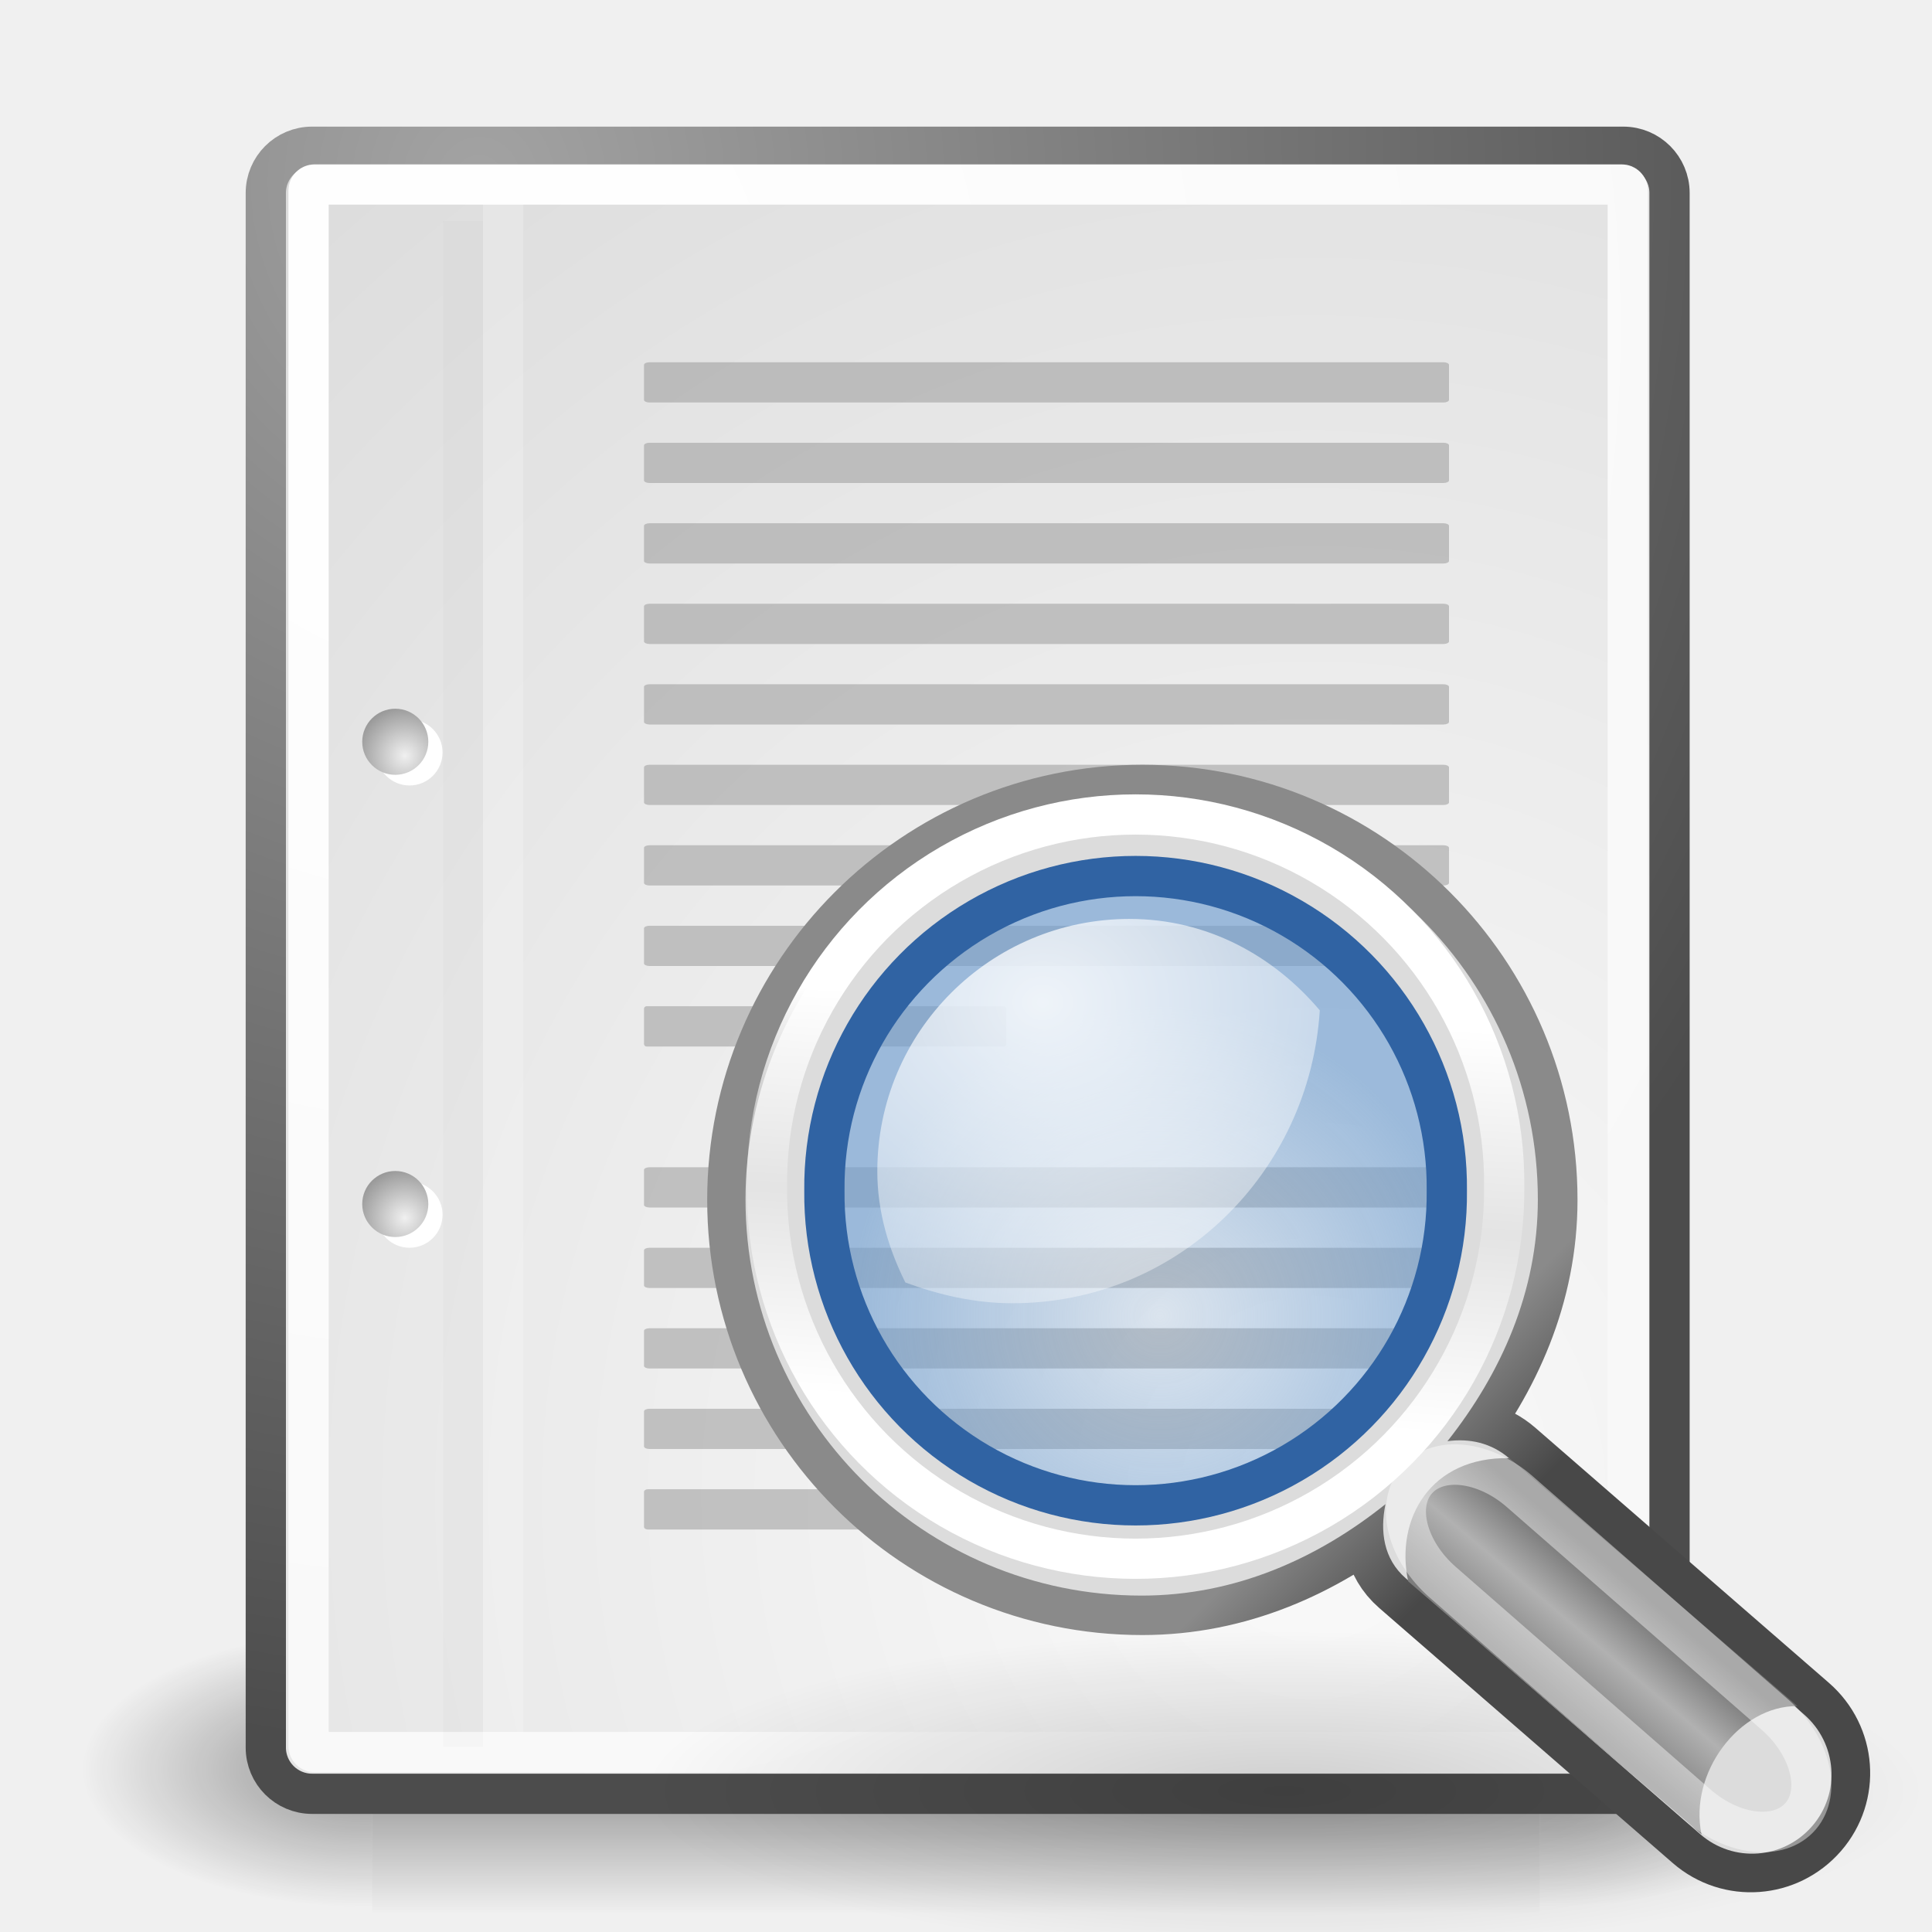
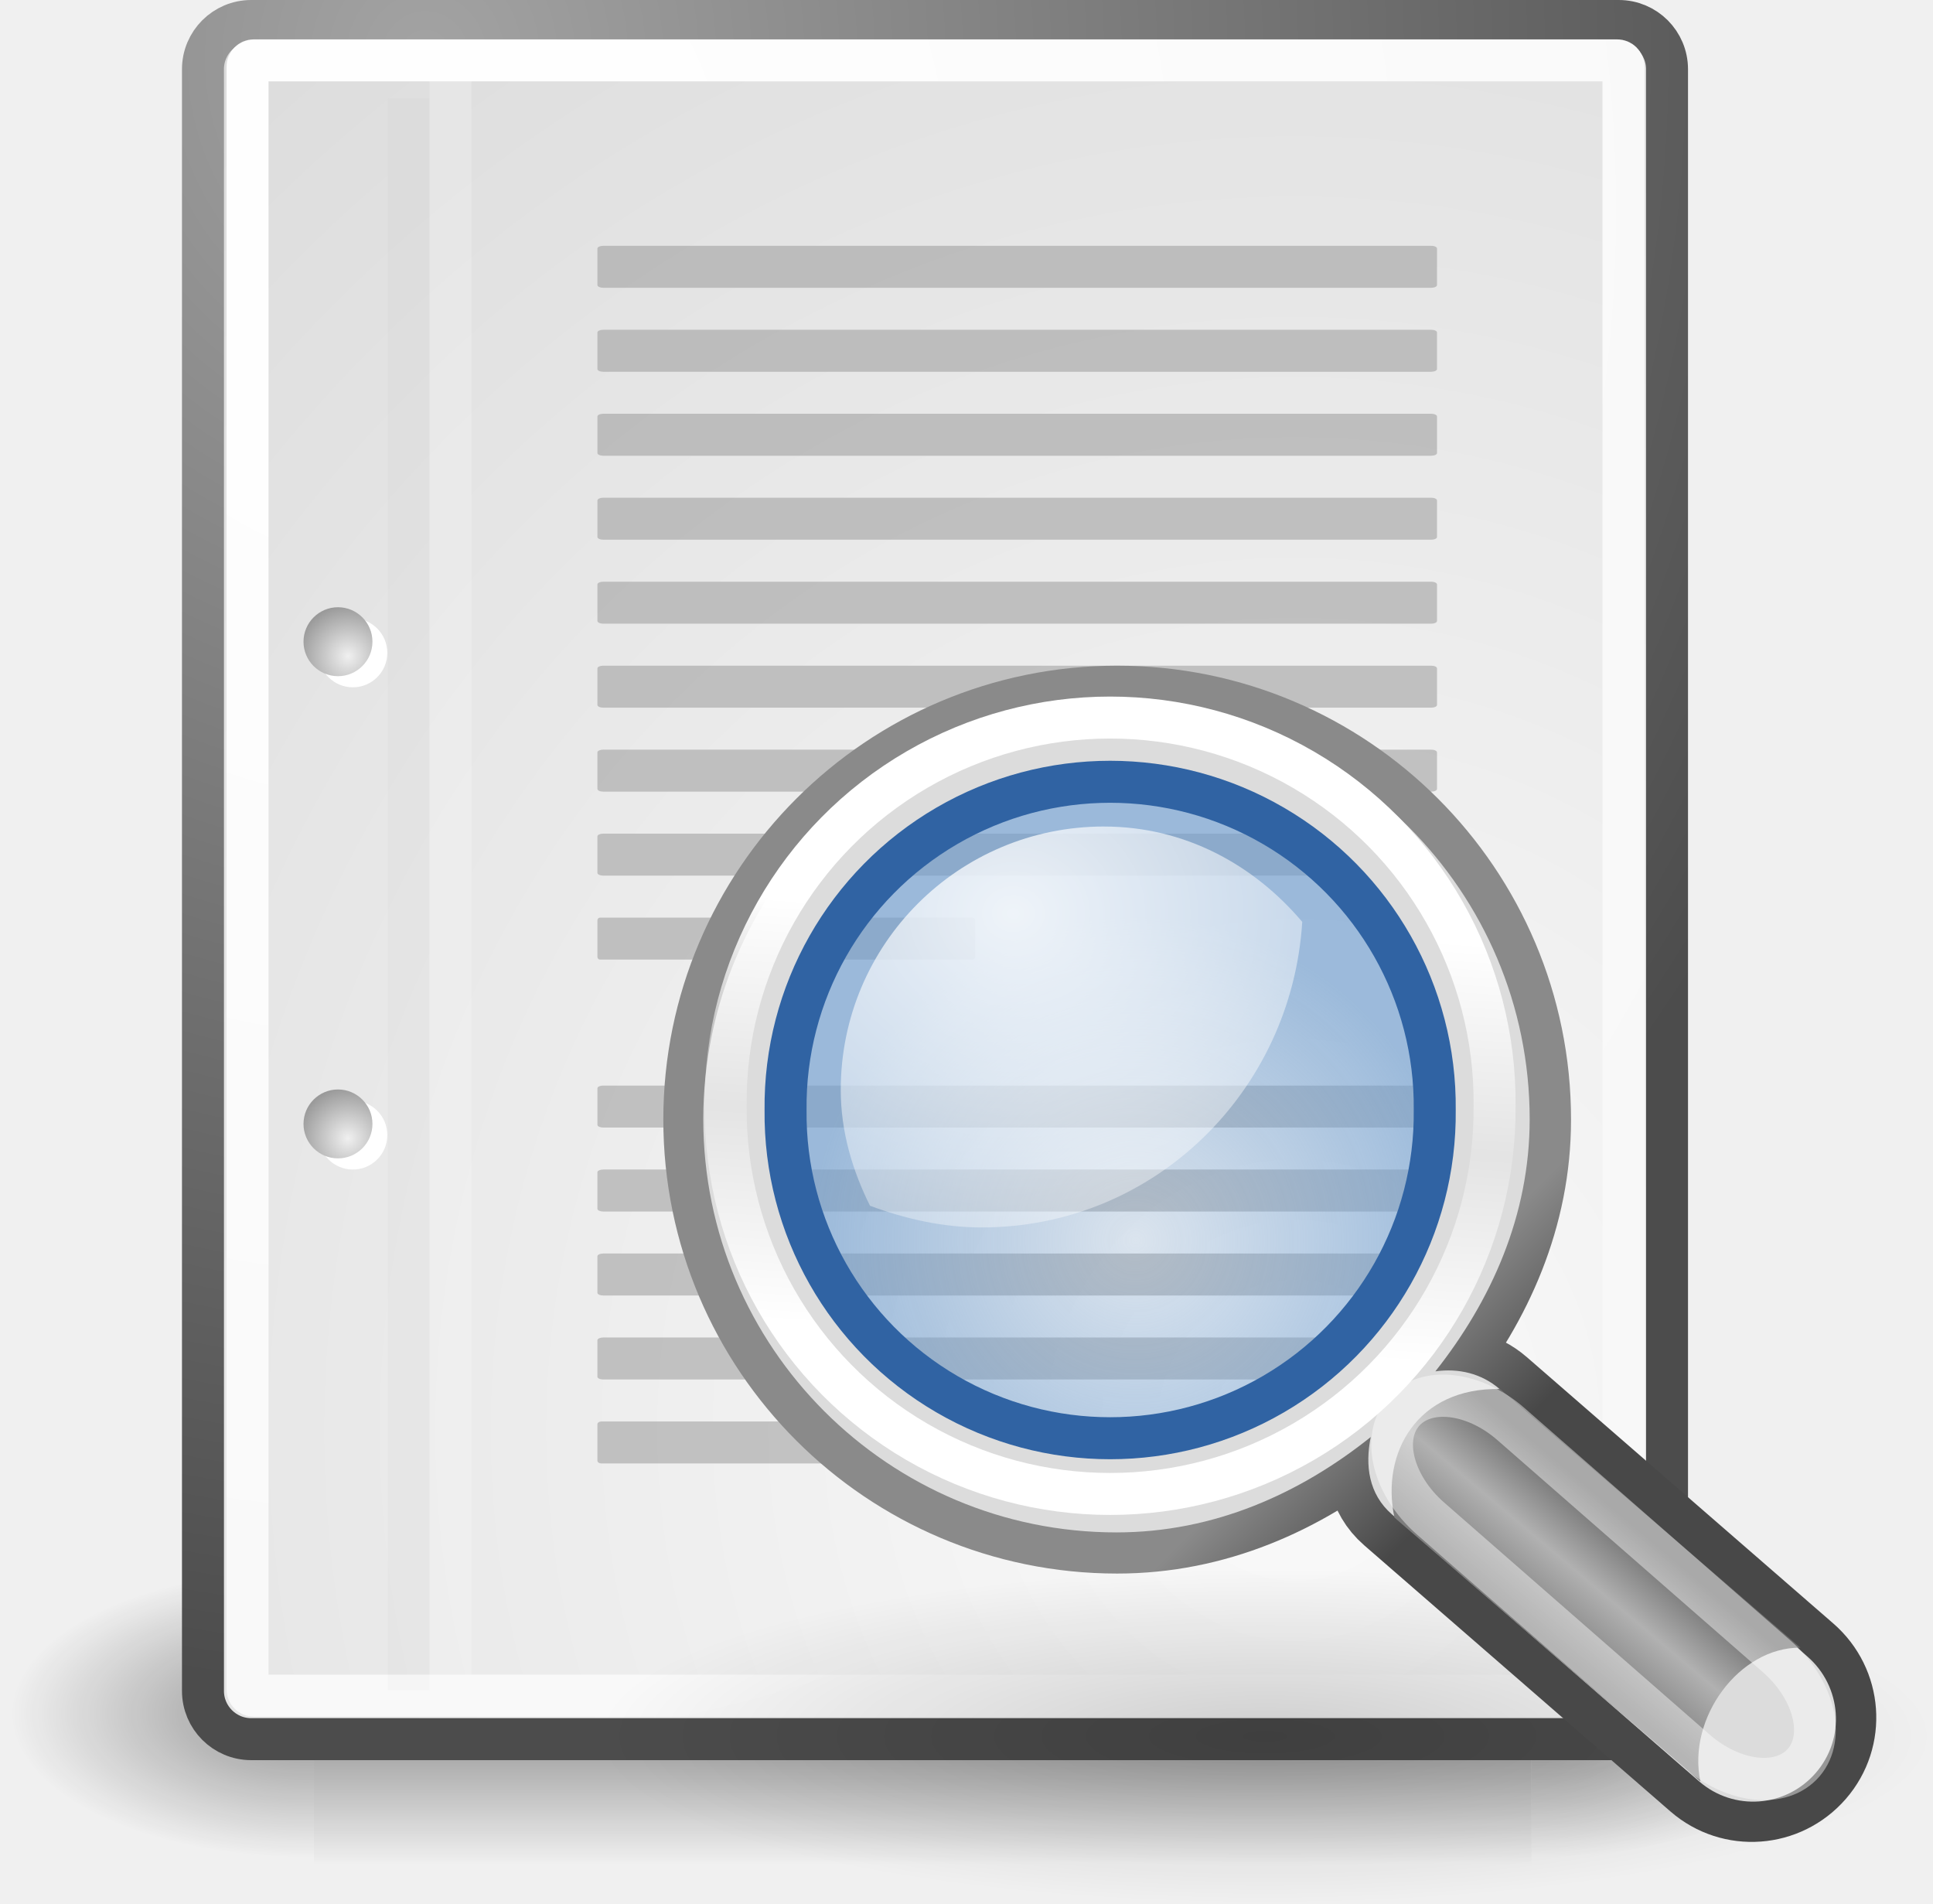
- <svg xmlns="http://www.w3.org/2000/svg" xmlns:xlink="http://www.w3.org/1999/xlink" height="48" width="48">
-   <radialGradient id="a" cx="605.714" cy="486.648" gradientTransform="matrix(-2.774389 0 0 1.969706 112.7623 -872.8854)" gradientUnits="userSpaceOnUse" r="117.143" xlink:href="#b" />
+ <svg xmlns="http://www.w3.org/2000/svg" xmlns:xlink="http://www.w3.org/1999/xlink" height="45.329" width="46.046">
+   <radialGradient id="a" cx="605.714" cy="486.648" gradientTransform="matrix(-.06006974 0 0 .02926477 43.6801 26.57056)" gradientUnits="userSpaceOnUse" r="117.143" xlink:href="#b" />
  <linearGradient id="b">
    <stop offset="0" />
    <stop offset="1" stop-opacity="0" />
  </linearGradient>
-   <radialGradient id="c" cx="605.714" cy="486.648" gradientTransform="matrix(2.774389 0 0 1.969706 -1891.633 -872.8854)" gradientUnits="userSpaceOnUse" r="117.143" xlink:href="#b" />
-   <linearGradient id="d" gradientTransform="matrix(2.774389 0 0 1.969706 -1892.179 -872.8854)" gradientUnits="userSpaceOnUse" x1="302.857" x2="302.857" y1="366.648" y2="609.505">
+   <radialGradient id="c" cx="605.714" cy="486.648" gradientTransform="matrix(.06006974 0 0 .02926477 .281892 26.57056)" gradientUnits="userSpaceOnUse" r="117.143" xlink:href="#b" />
+   <linearGradient id="d" gradientTransform="matrix(.06006974 0 0 .02926477 .270071 26.57056)" gradientUnits="userSpaceOnUse" x1="302.857" x2="302.857" y1="366.648" y2="609.505">
    <stop offset="0" stop-opacity="0" />
    <stop offset=".5" />
    <stop offset="1" stop-opacity="0" />
  </linearGradient>
-   <radialGradient id="e" cx="8.824" cy="3.756" gradientTransform="matrix(.968273 0 0 1.032767 3.353553 .646447)" gradientUnits="userSpaceOnUse" r="37.752">
+   <radialGradient id="e" cx="8.824" cy="3.756" gradientTransform="matrix(.968273 0 0 1.032767 1.584575 -2.499553)" gradientUnits="userSpaceOnUse" r="37.752">
    <stop offset="0" stop-color="#a3a3a3" />
    <stop offset="1" stop-color="#4c4c4c" />
  </radialGradient>
-   <radialGradient id="f" cx="33.967" cy="35.737" gradientTransform="scale(.960493 1.041132)" gradientUnits="userSpaceOnUse" r="86.708">
+   <radialGradient id="f" cx="33.967" cy="35.737" gradientTransform="matrix(.960493 0 0 1.041132 -1.768978 -3.146)" gradientUnits="userSpaceOnUse" r="86.708">
    <stop offset="0" stop-color="#fafafa" />
    <stop offset="1" stop-color="#bbb" />
  </radialGradient>
-   <radialGradient id="g" cx="8.144" cy="7.268" gradientTransform="matrix(.968273 0 0 1.032767 3.353553 .646447)" gradientUnits="userSpaceOnUse" r="38.159">
+   <radialGradient id="g" cx="8.144" cy="7.268" gradientTransform="matrix(.968273 0 0 1.032767 1.584575 -2.499553)" gradientUnits="userSpaceOnUse" r="38.159">
    <stop offset="0" stop-color="#fff" />
    <stop offset="1" stop-color="#f8f8f8" />
  </radialGradient>
  <linearGradient id="h">
    <stop offset="0" stop-color="#f0f0f0" />
    <stop offset="1" stop-color="#9a9a9a" />
  </linearGradient>
-   <radialGradient id="i" cx="9.413" cy="30.297" gradientUnits="userSpaceOnUse" r="1.207" xlink:href="#h" />
-   <radialGradient id="j" cx="9.413" cy="18.811" gradientUnits="userSpaceOnUse" r="1.208" xlink:href="#h" />
+   <radialGradient id="i" cx="8.29" cy="27.113" gradientUnits="userSpaceOnUse" r="1.207" xlink:href="#h" />
+   <radialGradient id="j" cx="8.29" cy="15.627" gradientUnits="userSpaceOnUse" r="1.208" xlink:href="#h" />
  <radialGradient id="k" cx="24.13" cy="37.968" gradientTransform="matrix(1 0 0 .237968 0 28.93278)" gradientUnits="userSpaceOnUse" r="16.529" xlink:href="#b" />
  <linearGradient id="l" gradientUnits="userSpaceOnUse" x1="27.366" x2="31.336" y1="26.58" y2="30.558">
    <stop offset="0" stop-color="#8a8a8a" />
    <stop offset="1" stop-color="#484848" />
  </linearGradient>
  <linearGradient id="m" gradientTransform="matrix(1.334593 0 0 1.291292 -6.973842 -7.460658)" gradientUnits="userSpaceOnUse" x1="30.656" x2="33.219" y1="34" y2="31.063">
    <stop offset="0" stop-color="#7d7d7d" />
    <stop offset=".5" stop-color="#b1b1b1" />
    <stop offset="1" stop-color="#686868" />
  </linearGradient>
  <linearGradient id="n" gradientUnits="userSpaceOnUse" x1="18.293" x2="17.501" y1="13.602" y2="25.743">
    <stop offset="0" stop-color="#fff" />
    <stop offset=".5" stop-color="#fff" stop-opacity=".219" />
    <stop offset="1" stop-color="#fff" />
  </linearGradient>
  <radialGradient id="o" cx="18.241" cy="21.818" gradientUnits="userSpaceOnUse" r="8.309">
    <stop offset="0" stop-color="#729fcf" stop-opacity=".208" />
    <stop offset="1" stop-color="#729fcf" stop-opacity=".676" />
  </radialGradient>
  <radialGradient id="p" cx="15.414" cy="13.078" gradientTransform="matrix(2.592963 0 0 2.252104 -25.05975 -18.941)" gradientUnits="userSpaceOnUse" r="6.656">
    <stop offset="0" stop-color="#fff" />
    <stop offset="1" stop-color="#fff" stop-opacity=".248" />
  </radialGradient>
-   <path d="m-1559.252-150.697h1339.633v478.357h-1339.633z" fill="url(#d)" opacity=".402" transform="matrix(.02165152 0 0 .01485743 43.0076 42.68539)" />
-   <path d="m-219.619-150.68v478.331c142.874.9 345.4-107.17 345.4-239.196 0-132.027-159.437-239.135-345.4-239.135z" fill="url(#c)" opacity=".402" transform="matrix(.02165152 0 0 .01485743 43.0076 42.68539)" />
-   <path d="m-1559.252-150.68v478.331c-142.874.9-345.4-107.17-345.4-239.196 0-132.027 159.437-239.135 345.4-239.135z" fill="url(#a)" opacity=".402" transform="matrix(.02165152 0 0 .01485743 43.0076 42.68539)" />
-   <rect display="block" fill="url(#f)" height="40.92" ry="1.149" stroke="url(#e)" stroke-linecap="round" stroke-linejoin="round" width="34.875" x="6.604" y="3.646" />
-   <rect display="block" fill="none" height="38.946" rx=".149" stroke="url(#g)" stroke-linecap="round" stroke-linejoin="round" width="32.776" x="7.666" y="4.584" />
-   <g fill="#fff" transform="matrix(.229703 0 0 .229703 5.613528 4.206983)">
+   <g stroke-width=".018">
+     <path d="m7.478 37.3h29.005v7.107h-29.005z" fill="url(#d)" opacity=".402" />
+     <path d="m36.484 37.301v7.107c3.093.013 7.478-1.592 7.478-3.554 0-1.962-3.452-3.553-7.478-3.553z" fill="url(#c)" opacity=".402" />
+     <path d="m7.478 37.301v7.107c-3.093.013-7.478-1.592-7.478-3.554 0-1.962 3.452-3.553 7.478-3.553z" fill="url(#a)" opacity=".402" />
+   </g>
+   <rect display="block" fill="url(#f)" height="40.92" ry="1.149" stroke="url(#e)" stroke-linecap="round" stroke-linejoin="round" width="34.875" x="4.835" y=".5" />
+   <rect display="block" fill="none" height="38.946" rx=".149" stroke="url(#g)" stroke-linecap="round" stroke-linejoin="round" width="32.776" x="5.897" y="1.438" />
+   <g fill="#fff" transform="matrix(.229703 0 0 .229703 3.84455 1.060983)">
    <path d="m23.428 113.07c0 1.973-1.6 3.572-3.573 3.572-1.974 0-3.573-1.6-3.573-3.572 0-1.974 1.6-3.573 3.573-3.573s3.573 1.6 3.573 3.573z" />
    <path d="m23.428 63.07c0 1.973-1.6 3.573-3.573 3.573-1.974 0-3.573-1.6-3.573-3.573 0-1.974 1.6-3.573 3.573-3.573s3.573 1.6 3.573 3.573z" />
  </g>
-   <path d="m9.995 29.952c0 .453-.368.82-.821.82-.453 0-.821-.368-.821-.82 0-.453.368-.821.821-.821.453 0 .821.368.821.821z" fill="url(#i)" transform="translate(.646447 -.037989)" />
-   <path d="m9.995 18.467c0 .453-.368.821-.821.821-.453 0-.821-.368-.821-.821 0-.453.368-.821.821-.821.453 0 .821.368.821.821z" fill="url(#j)" transform="translate(.646447 -.037989)" />
-   <g fill="none">
+   <path d="m8.872 26.768c0 .453-.368.82-.821.82-.453 0-.821-.368-.821-.82 0-.453.368-.821.821-.821.453 0 .821.368.821.821z" fill="url(#i)" />
+   <path d="m8.872 15.283c0 .453-.368.821-.821.821-.453 0-.821-.368-.821-.821 0-.453.368-.821.821-.821.453 0 .821.368.821.821z" fill="url(#j)" />
+   <g fill="none" transform="translate(-1.768978 -3.146)">
    <path d="m11.506 5.494v37.907" stroke="#000" stroke-opacity=".018" stroke-width=".989" />
    <path d="m12.5 5.021v38.018" stroke="#fff" stroke-opacity=".205" />
  </g>
-   <g fill="#9b9b9b" fill-opacity=".55" transform="matrix(.909091 0 0 1 2.363628 0)">
+   <g fill="#9b9b9b" fill-opacity=".55" transform="matrix(.909091 0 0 1 .59465 -3.146)">
    <rect display="block" height="1" rx=".152" ry=".065" width="22" x="15" y="9" />
    <rect display="block" height="1" rx=".152" ry=".065" width="22" x="15" y="11" />
    <rect display="block" height="1" rx=".152" ry=".065" width="22" x="15" y="13" />
    <rect display="block" height="1" rx=".152" ry=".065" width="22" x="15" y="15" />
    <rect display="block" height="1" rx=".152" ry=".065" width="22" x="15" y="17" />
    <rect display="block" height="1" rx=".152" ry=".065" width="22" x="15" y="19" />
    <rect display="block" height="1" rx=".152" ry=".065" width="22" x="15" y="21" />
    <rect display="block" height="1" rx=".152" ry=".065" width="22" x="15" y="23" />
    <rect display="block" height="1" rx=".068" ry=".065" width="9.9" x="15" y="25" />
    <rect display="block" height="1" rx=".152" ry=".065" width="22" x="15" y="29" />
    <rect display="block" height="1" rx=".152" ry=".065" width="22" x="15" y="31" />
    <rect display="block" height="1" rx=".152" ry=".065" width="22" x="15" y="33" />
    <rect display="block" height="1" rx=".152" ry=".065" width="22" x="15" y="35" />
    <rect display="block" height="1" rx=".106" ry=".065" width="15.4" x="15" y="37" />
  </g>
-   <g transform="matrix(.665377 0 0 .665377 15.98645 17.90835)">
+   <g transform="matrix(.665377 0 0 .665377 14.21747 14.76235)">
    <g fill-rule="evenodd">
      <path d="m40.659 37.968a16.529 3.933 0 1 1 -33.057 0 16.529 3.933 0 1 1 33.057 0z" fill="url(#k)" opacity=".171" transform="matrix(1.446431 0 0 1.51999 -10.97453 -17.75168)" />
      <path d="m18.628 3.144c-8.139 0-14.745 6.606-14.745 14.745 0 8.139 6.606 14.745 14.745 14.745 3.48 0 6.551-1.384 9.074-3.403-.205 1.007-.078 2.035.756 2.76l10.964 9.527c1.233 1.071 3.087.931 4.159-.302 1.071-1.233.931-3.087-.302-4.159l-10.964-9.527c-.672-.583-1.493-.756-2.306-.643 1.987-2.512 3.365-5.549 3.365-8.998 0-8.139-6.606-14.745-14.745-14.745zm-.076 1.226c7.639 0 13.292 4.789 13.292 13.292 0 8.675-5.817 13.292-13.292 13.292-7.303 0-13.292-5.478-13.292-13.292 0-7.984 5.825-13.292 13.292-13.292z" fill="#dcdcdc" stroke="url(#l)" stroke-linecap="round" stroke-miterlimit="10" stroke-width="3.006" />
      <path d="m18.603 3.08c-8.165 0-14.792 6.627-14.792 14.792 0 8.165 6.627 14.792 14.792 14.792 3.491 0 6.572-1.389 9.103-3.414-.206 1.01-.078 2.042.759 2.769l11 9.558c1.237 1.075 3.097.934 4.172-.303 1.075-1.237.934-3.097-.303-4.172l-11-9.558c-.674-.585-1.498-.758-2.314-.645 1.993-2.521 3.376-5.567 3.376-9.027 0-8.165-6.627-14.792-14.792-14.792zm-.076 3.186c6.281 0 11.379 5.098 11.379 11.379s-5.098 11.379-11.379 11.379-11.379-5.098-11.379-11.379c0-6.281 5.098-11.379 11.379-11.379z" fill="#dcdcdc" />
      <path d="m39.507 41.578c-.479-2.273 1.397-4.811 3.584-4.788 0 0-10.76-9.258-10.76-9.258-2.945-.057-4.27 2.273-3.777 4.6z" fill="url(#m)" />
    </g>
    <g stroke-linecap="round" stroke-miterlimit="10">
      <path d="m28.549 18.92a11.049 11.049 0 1 1 -22.097 0 11.049 11.049 0 1 1 22.097 0z" fill="none" stroke="url(#n)" stroke-width="1.206" transform="matrix(1.245743 0 0 1.245743 -3.425346 -6.177033)" />
      <rect fill="none" height="4.44" opacity=".433" rx="3.211" ry="2.837" stroke="#fff" stroke-width="1.503" transform="matrix(.752986 .658037 -.648902 .760872 0 0)" width="19.048" x="40.373" y=".141" />
      <path d="m25.898 18.478a8.309 8.309 0 1 1 -16.617 0 8.309 8.309 0 1 1 16.617 0z" fill="url(#o)" fill-rule="evenodd" stroke="#3063a3" stroke-width="1.075" transform="matrix(1.398614 0 0 1.398614 -6.224338 -8.298958)" />
    </g>
    <path d="m18.157 7.397c-5.208 0-9.425 4.217-9.425 9.425 0 1.504.42 2.888 1.047 4.15 1.252.462 2.583.776 3.995.776 6.171 0 11.099-4.862 11.48-10.937-1.731-2.046-4.21-3.413-7.097-3.413z" fill="url(#p)" fill-rule="evenodd" opacity=".834" />
  </g>
</svg>
